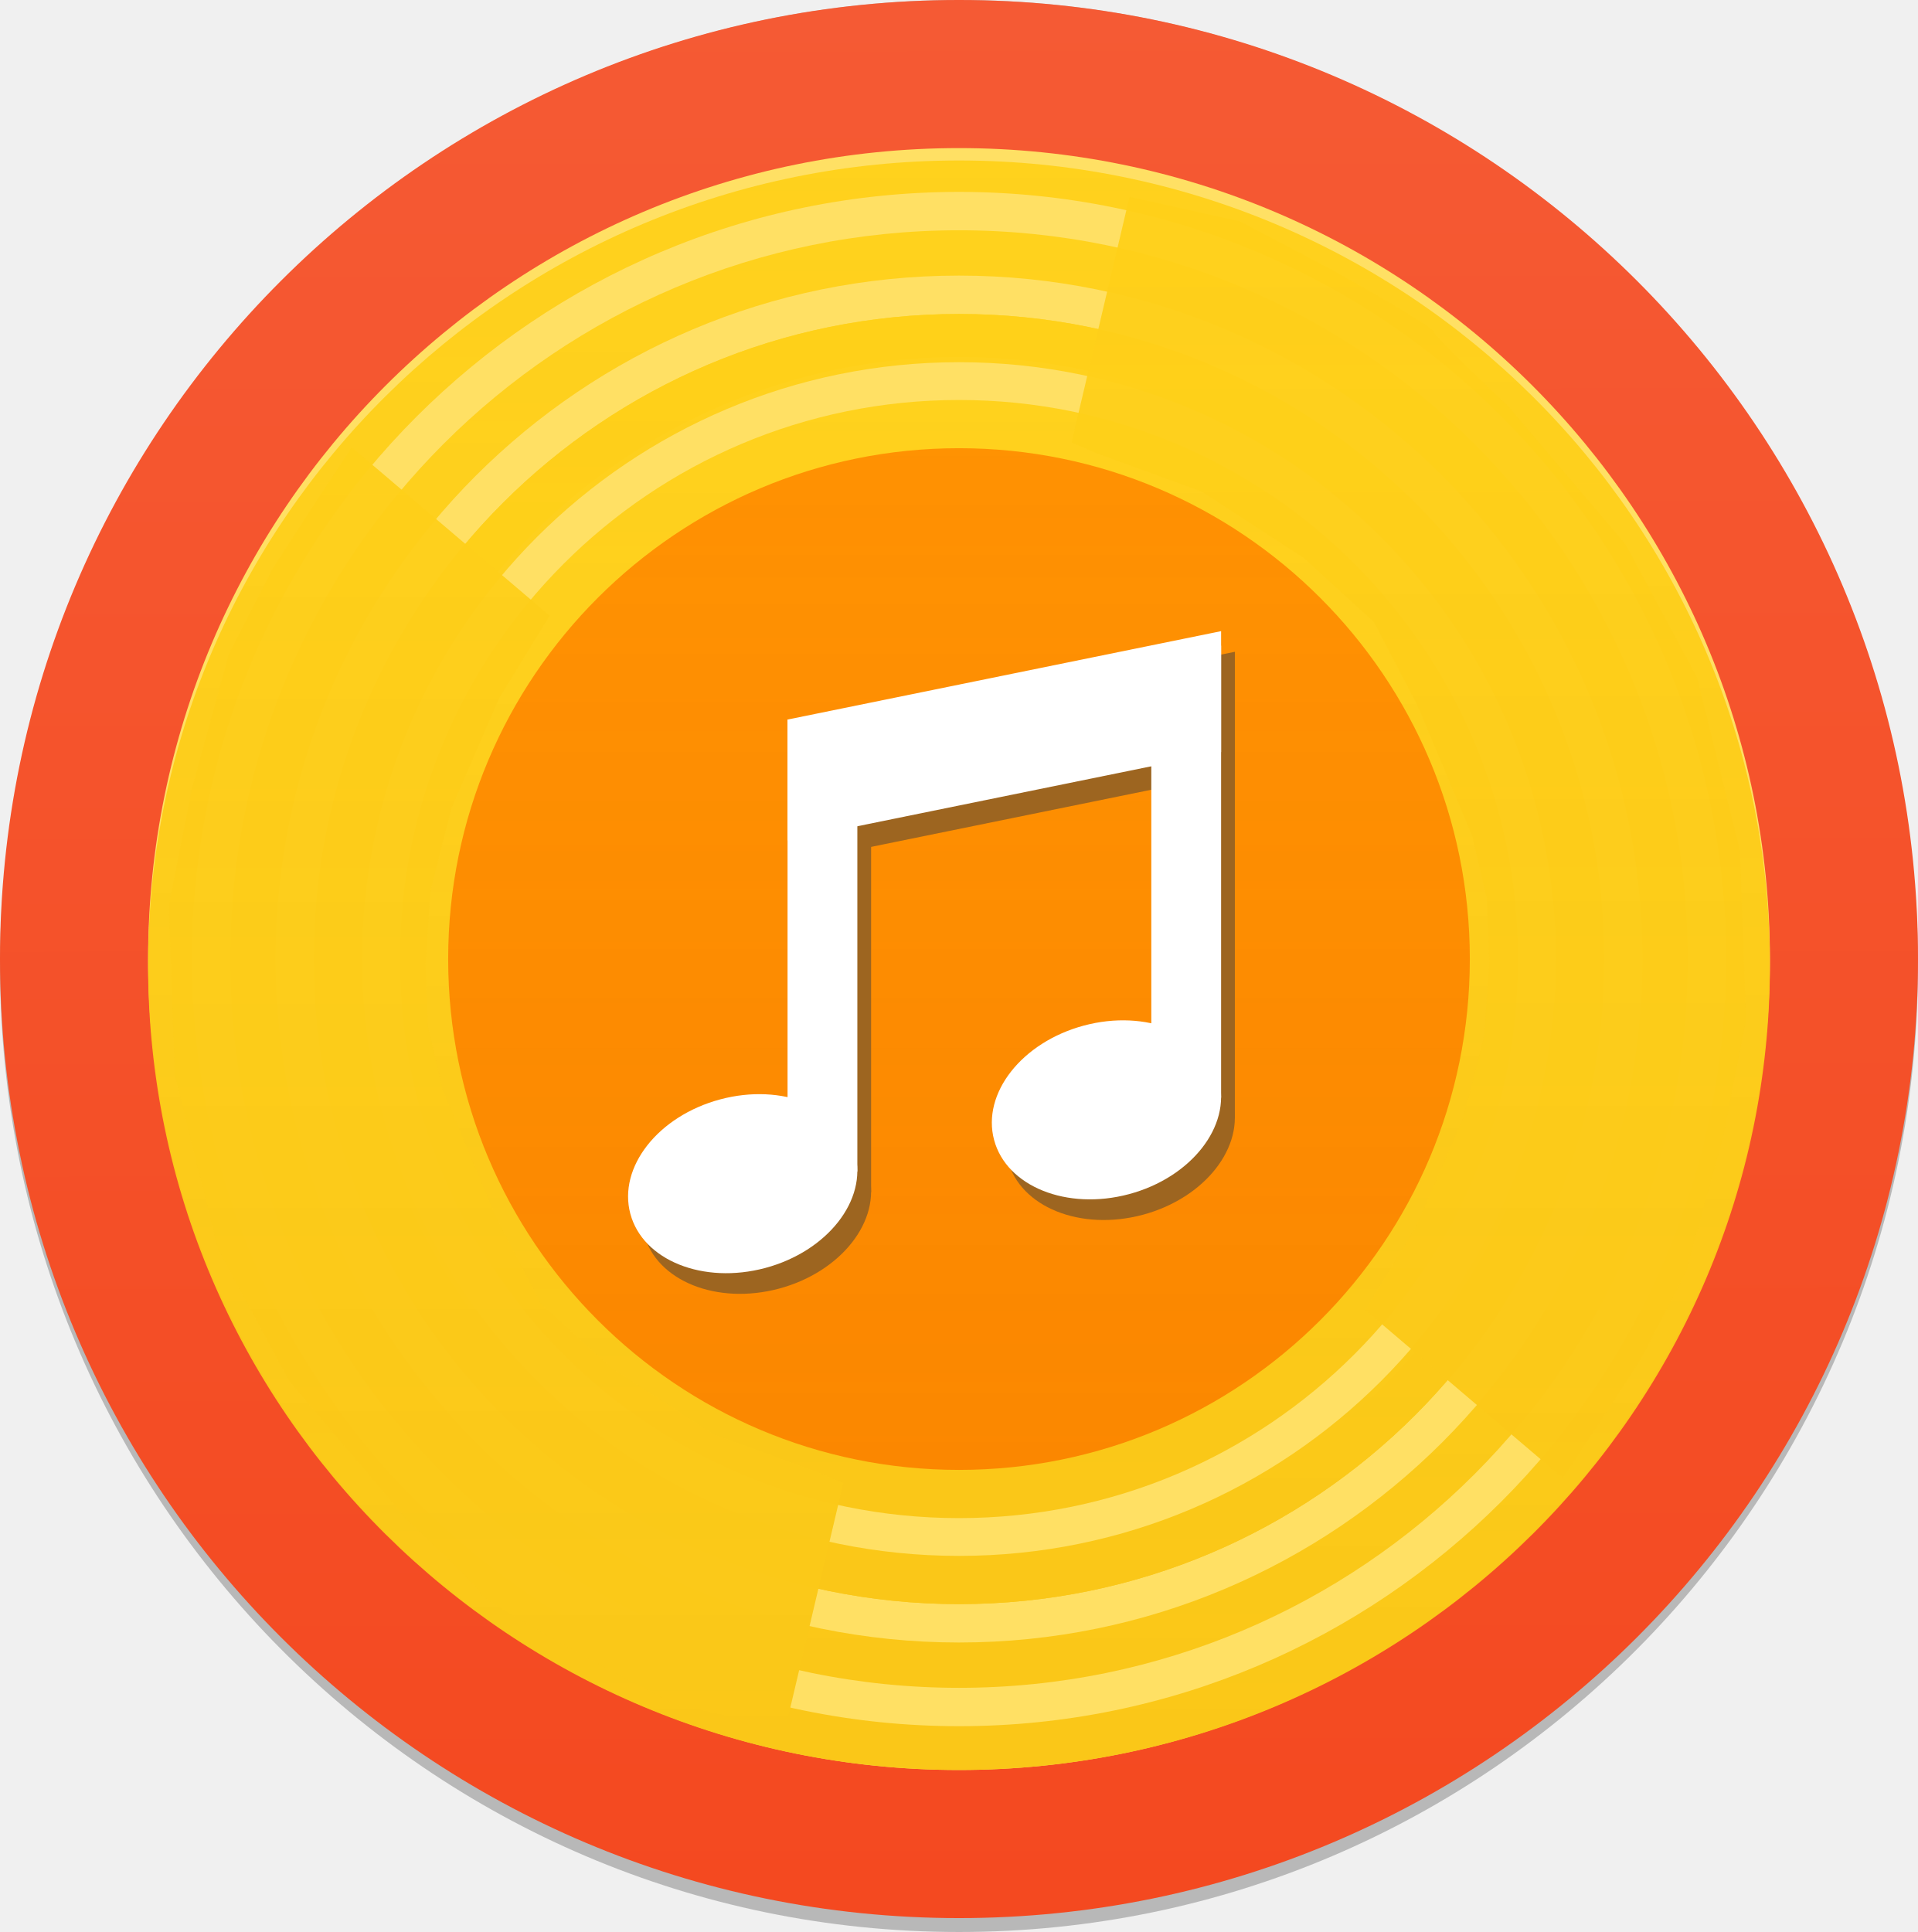
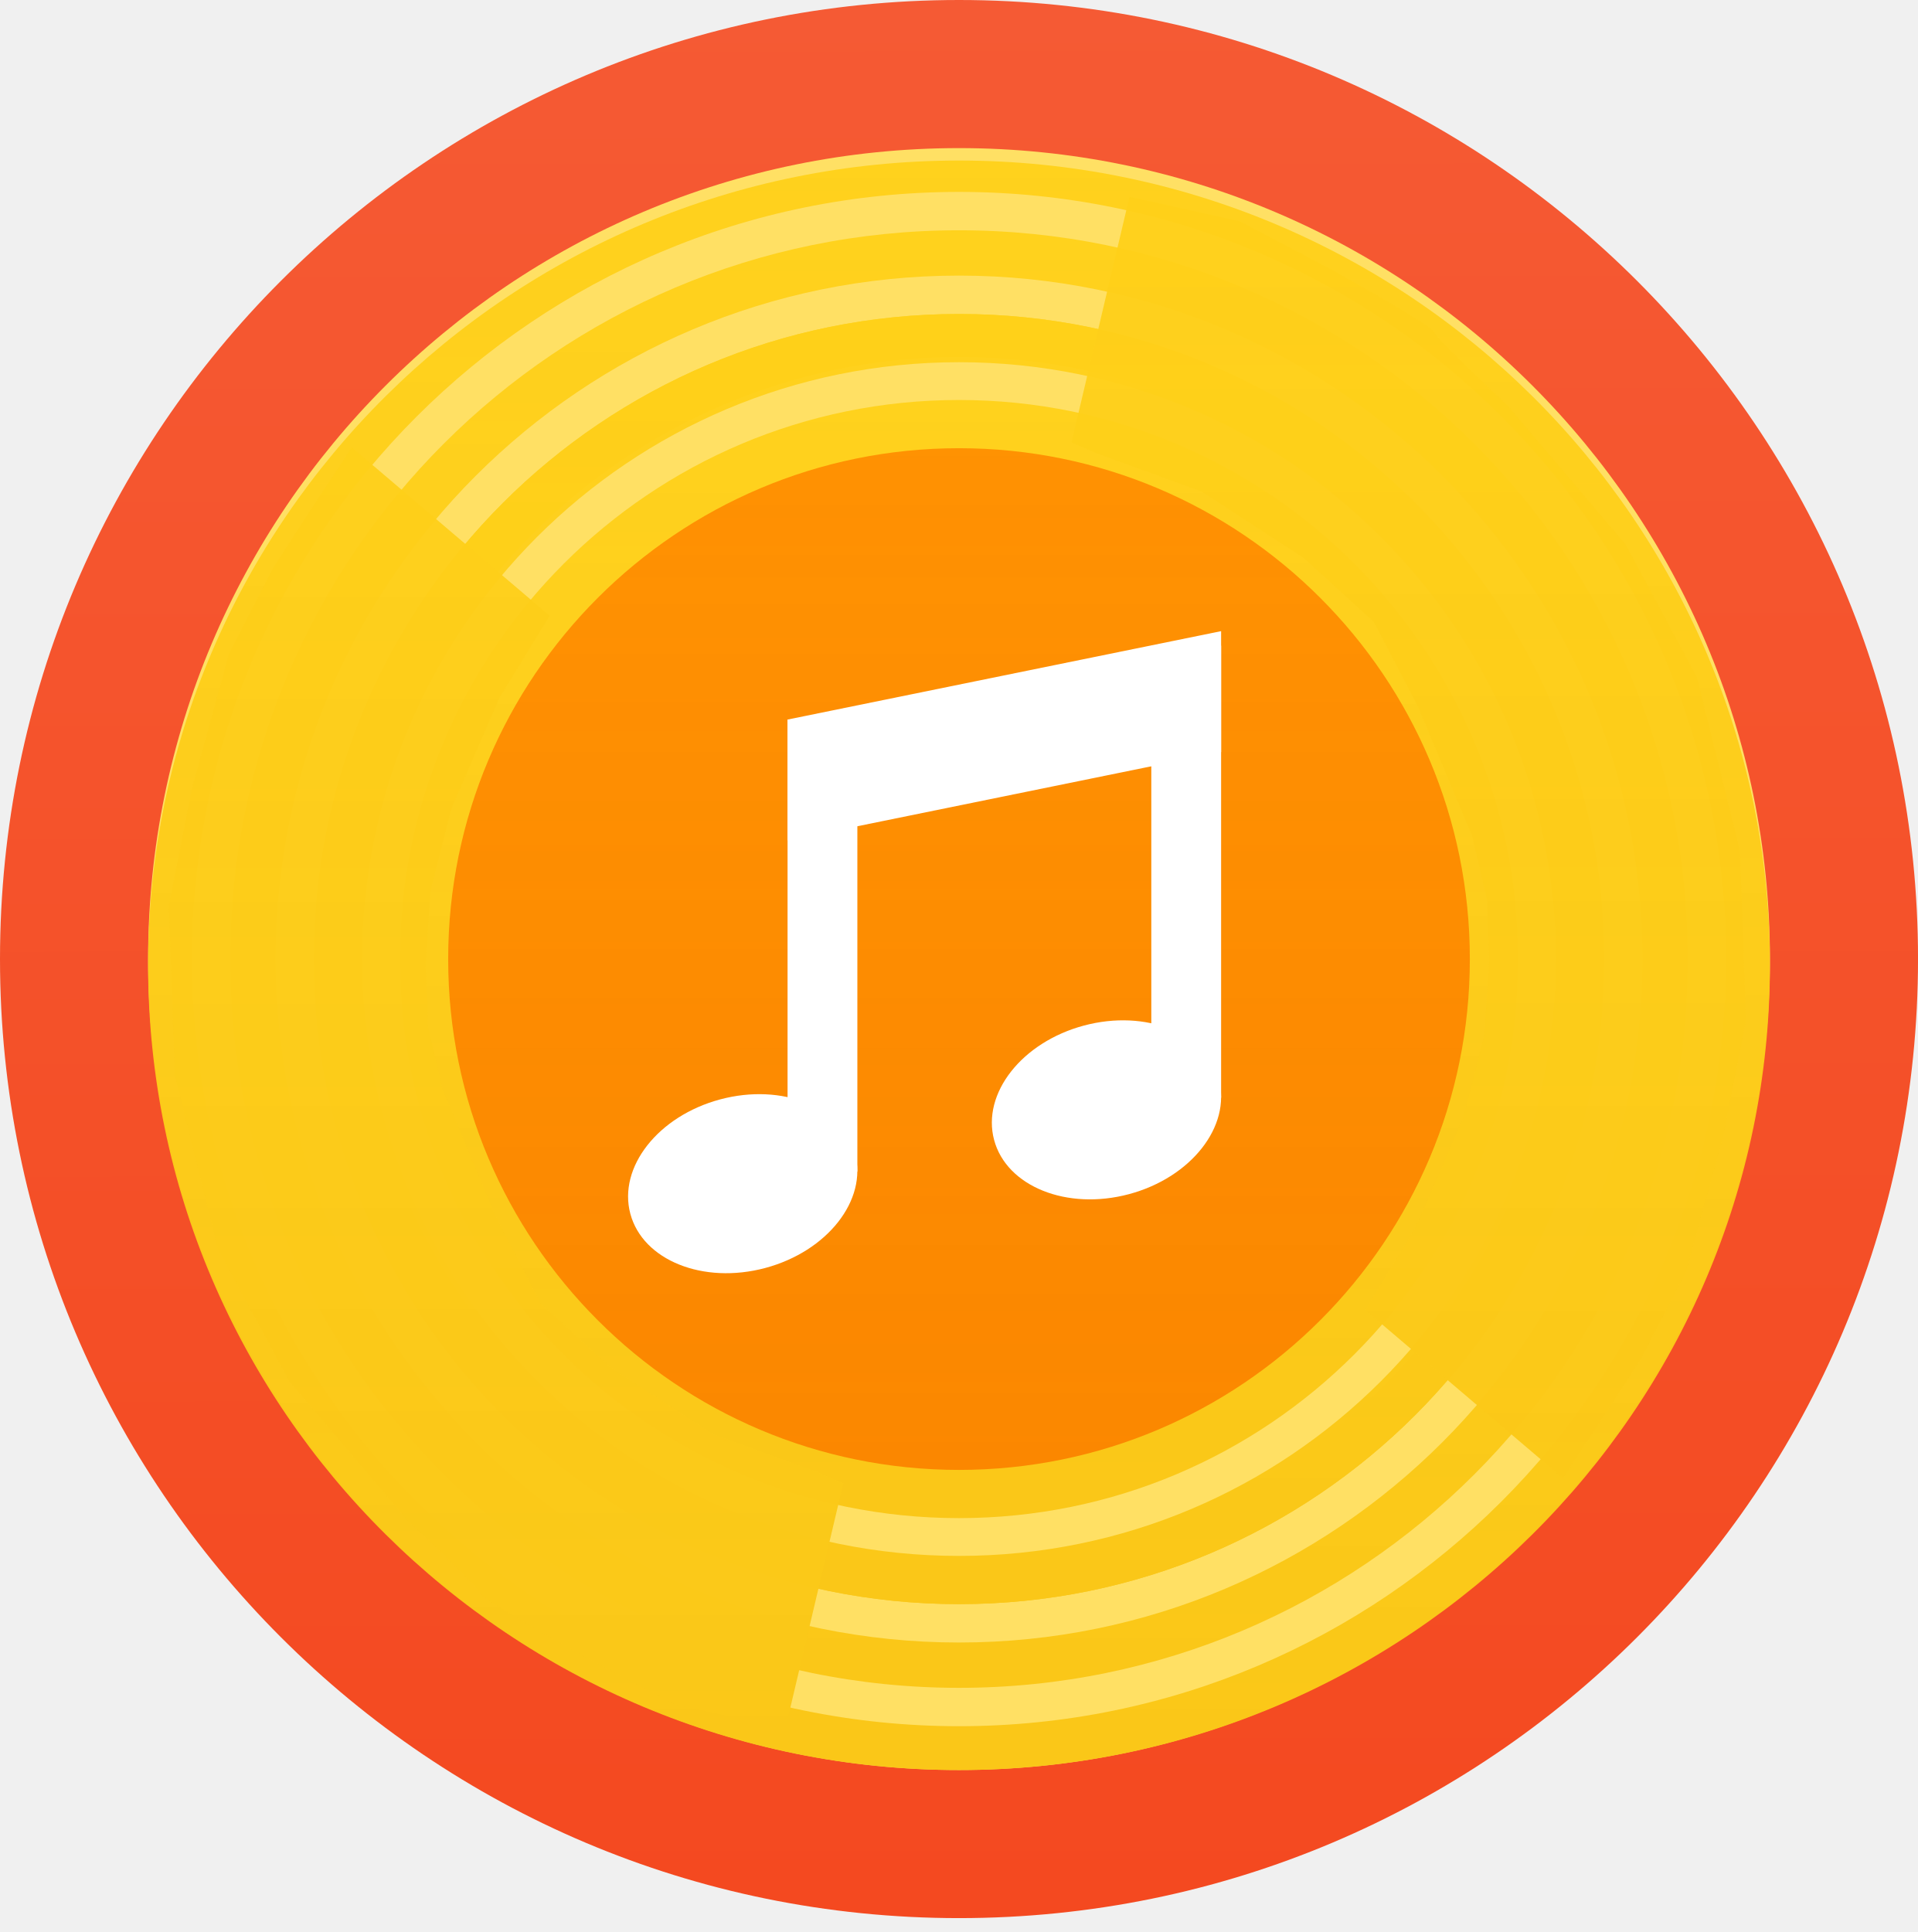
- <svg xmlns="http://www.w3.org/2000/svg" xmlns:xlink="http://www.w3.org/1999/xlink" width="147.511mm" height="148.581mm" viewBox="0 0 147.511 148.581" version="1.1" id="svg8">
-   <defs id="defs2">
-     <linearGradient id="linearGradient5085">
-       <stop style="stop-color:#ff8c00;stop-opacity:0.919" offset="0" id="stop5081" />
-       <stop style="stop-color:#fb8700;stop-opacity:1" offset="1" id="stop5083" />
+ <svg xmlns="http://www.w3.org/2000/svg" xmlns:xlink="http://www.w3.org/1999/xlink" width="147.51mm" height="148.58mm" version="1.1" viewBox="0 0 147.51 148.58">
+   <defs>
+     <linearGradient id="c">
+       <stop stop-color="#ff8c00" stop-opacity=".919" offset="0" />
+       <stop stop-color="#fb8700" offset="1" />
    </linearGradient>
-     <linearGradient id="linearGradient5045-2-1-7-0-3">
-       <stop style="stop-color:#ffd119;stop-opacity:0.938" offset="0" id="stop5041" />
-       <stop style="stop-color:#fac718;stop-opacity:1" offset="1" id="stop5043" />
+     <linearGradient id="a">
+       <stop stop-color="#ffd119" stop-opacity=".938" offset="0" />
+       <stop stop-color="#fac718" offset="1" />
    </linearGradient>
-     <linearGradient id="linearGradient4516">
-       <stop style="stop-color:#f55a34;stop-opacity:1;" offset="0" id="stop4512" />
-       <stop style="stop-color:#f44920;stop-opacity:1" offset="1" id="stop4514" />
+     <linearGradient id="o" x1="32.456" x2="32.556" y1="113.3" y2="260.34" gradientTransform="translate(-.83333 -38.887)" gradientUnits="userSpaceOnUse">
+       <stop stop-color="#f55a34" offset="0" />
+       <stop stop-color="#f44920" offset="1" />
    </linearGradient>
-     <linearGradient xlink:href="#linearGradient4516" id="linearGradient4518" x1="32.456" y1="113.304" x2="32.556" y2="260.336" gradientUnits="userSpaceOnUse" gradientTransform="translate(-0.8333323,-38.8869)" />
-     <linearGradient xlink:href="#linearGradient5045-2-1-7-0-3" id="linearGradient5047" x1="167.366" y1="85" x2="167.366" y2="210.11" gradientUnits="userSpaceOnUse" gradientTransform="matrix(1,0,0,0.9923671,0,1.609512)" />
-     <linearGradient xlink:href="#linearGradient5045-2-1-7-0-3" id="linearGradient5065" x1="161.073" y1="92.507" x2="161.073" y2="204.226" gradientUnits="userSpaceOnUse" />
-     <linearGradient xlink:href="#linearGradient5045-2-1-7-0-3" id="linearGradient5071" gradientUnits="userSpaceOnUse" x1="161.073" y1="92.507" x2="161.073" y2="204.226" gradientTransform="matrix(0.9,0,0,0.9,10.5,14.85)" />
-     <linearGradient xlink:href="#linearGradient5045-2-1-7-0-3" id="linearGradient5077" gradientUnits="userSpaceOnUse" gradientTransform="matrix(0.81,0,0,0.81,19.95,28.215)" x1="161.073" y1="92.507" x2="161.073" y2="204.226" />
-     <linearGradient xlink:href="#linearGradient5085" id="linearGradient5087" x1="147.222" y1="106.734" x2="147.222" y2="190.644" gradientUnits="userSpaceOnUse" />
-     <linearGradient xlink:href="#linearGradient5045-2-1-7-0-3" id="linearGradient5246" x1="116.129" y1="86.993" x2="116.129" y2="210.071" gradientUnits="userSpaceOnUse" />
-     <linearGradient xlink:href="#linearGradient5045-2-1-7-0-3" id="linearGradient5255" gradientUnits="userSpaceOnUse" x1="104.222" y1="210.969" x2="104.222" y2="86.094" gradientTransform="rotate(-180,105.1109,148.592)" />
-     <linearGradient xlink:href="#linearGradient5045-2-1-7-0-3" id="linearGradient5277" gradientUnits="userSpaceOnUse" x1="161.073" y1="92.507" x2="161.073" y2="204.226" gradientTransform="matrix(0.8851384,0,0,0.8851384,12.06046,17.05694)" />
-     <linearGradient xlink:href="#linearGradient5045-2-1-7-0-3" id="linearGradient5301" gradientUnits="userSpaceOnUse" gradientTransform="matrix(0.76712,0,0,0.7671199,24.4524,34.58268)" x1="161.073" y1="92.507" x2="161.073" y2="204.226" />
-     <linearGradient xlink:href="#linearGradient5085" id="linearGradient5305" gradientUnits="userSpaceOnUse" gradientTransform="matrix(0.7009577,0,0,0.7009577,31.39944,44.40778)" x1="161.073" y1="92.507" x2="161.073" y2="204.226" />
-     <linearGradient xlink:href="#linearGradient5045-2-1-7-0-3" id="linearGradient5316" x1="96.1" y1="86.89" x2="96.1" y2="210.677" gradientUnits="userSpaceOnUse" />
-     <linearGradient xlink:href="#linearGradient5045-2-1-7-0-3" id="linearGradient5325" gradientUnits="userSpaceOnUse" x1="99.174" y1="211.037" x2="99.174" y2="86.664" gradientTransform="rotate(180,104.8783,148.7886)" />
-     <linearGradient xlink:href="#linearGradient5045-2-1-7-0-3" id="linearGradient5346" gradientUnits="userSpaceOnUse" gradientTransform="matrix(0.8851384,0,0,0.8851384,12.06046,17.05694)" x1="161.073" y1="92.507" x2="161.073" y2="204.226" />
+     <linearGradient id="n" x1="167.37" x2="167.37" y1="85" y2="210.11" gradientTransform="matrix(1 0 0 .99237 0 1.6095)" gradientUnits="userSpaceOnUse" xlink:href="#a" />
+     <linearGradient id="m" x1="161.07" x2="161.07" y1="92.507" y2="204.23" gradientUnits="userSpaceOnUse" xlink:href="#a" />
+     <linearGradient id="l" x1="161.07" x2="161.07" y1="92.507" y2="204.23" gradientTransform="matrix(.9 0 0 .9 10.5 14.85)" gradientUnits="userSpaceOnUse" xlink:href="#a" />
+     <linearGradient id="k" x1="161.07" x2="161.07" y1="92.507" y2="204.23" gradientTransform="matrix(.81 0 0 .81 19.95 28.215)" gradientUnits="userSpaceOnUse" xlink:href="#a" />
+     <linearGradient id="j" x1="147.22" x2="147.22" y1="106.73" y2="190.64" gradientUnits="userSpaceOnUse" xlink:href="#c" />
+     <linearGradient id="i" x1="116.13" x2="116.13" y1="86.993" y2="210.07" gradientUnits="userSpaceOnUse" xlink:href="#a" />
+     <linearGradient id="h" x1="104.22" x2="104.22" y1="210.97" y2="86.094" gradientTransform="rotate(180 105.11 148.59)" gradientUnits="userSpaceOnUse" xlink:href="#a" />
+     <linearGradient id="b" x1="161.07" x2="161.07" y1="92.507" y2="204.23" gradientTransform="matrix(.88514 0 0 .88514 12.06 17.057)" gradientUnits="userSpaceOnUse" xlink:href="#a" />
+     <linearGradient id="g" x1="161.07" x2="161.07" y1="92.507" y2="204.23" gradientTransform="matrix(.76712 0 0 .76712 24.452 34.583)" gradientUnits="userSpaceOnUse" xlink:href="#a" />
+     <linearGradient id="f" x1="161.07" x2="161.07" y1="92.507" y2="204.23" gradientTransform="matrix(.70096 0 0 .70096 31.399 44.408)" gradientUnits="userSpaceOnUse" xlink:href="#c" />
+     <linearGradient id="e" x1="96.1" x2="96.1" y1="86.89" y2="210.68" gradientUnits="userSpaceOnUse" xlink:href="#a" />
+     <linearGradient id="d" x1="99.174" x2="99.174" y1="211.04" y2="86.664" gradientTransform="rotate(180 104.88 148.79)" gradientUnits="userSpaceOnUse" xlink:href="#a" />
  </defs>
-   <g id="layer2" transform="translate(-31.24426,-74.74427)">
-     <ellipse style="fill:#000000;fill-opacity:0.232;stroke-width:0.266" cy="149.035" cx="105" id="circle5049" rx="73.756" ry="74.29" />
-     <g id="g5134" style="display:inline;fill:#000000;fill-opacity:0.315" transform="matrix(0.08133661,0,0,0.08133661,71.42982,107.885)">
-       <path style="fill:#000000;fill-opacity:0.315;fill-rule:nonzero;stroke:none" d="m 301.429,312.422 372.684,-76 v 103.929 l -372.684,76 z" id="path5124" />
-       <rect style="fill:#000000;fill-opacity:0.315;fill-rule:nonzero;stroke:none" id="rect5126" width="60" height="388.5" x="301.429" y="312.342" />
-       <ellipse style="fill:#000000;fill-opacity:0.315;fill-rule:nonzero;stroke:none" id="ellipse5128" transform="matrix(0.7727407,-0.2070552,0.2488645,0.9287748,273.3315,240.3375)" cx="-165" cy="470.362" rx="125" ry="78" />
-       <rect style="display:inline;fill:#000000;fill-opacity:0.315;fill-rule:nonzero;stroke:none" id="rect5130" width="60" height="388.5" x="614.113" y="248.877" />
-       <ellipse style="display:inline;fill:#000000;fill-opacity:0.315;fill-rule:nonzero;stroke:none" id="ellipse5132" transform="matrix(0.7727407,-0.2070552,0.2488645,0.9287748,586.0156,176.8727)" cx="-165" cy="470.362" rx="125" ry="78" />
+   <g transform="translate(-31.244 -74.744)">
+     <circle cx="105" cy="148.5" r="73.756" fill="url(#o)" stroke-width=".265" />
+     <circle cx="105" cy="148.5" r="62.366" fill="#ffe064" fill-rule="evenodd" />
+     <ellipse cx="105" cy="148.98" rx="62.366" ry="61.89" fill="url(#n)" fill-rule="evenodd" />
+     <circle cx="105" cy="148.5" r="58.997" fill="#ffe064" fill-rule="evenodd" />
+     <circle cx="105" cy="148.5" r="56.047" fill="url(#m)" fill-rule="evenodd" />
+     <circle cx="105" cy="148.5" r="50.442" fill="url(#l)" fill-rule="evenodd" />
+     <circle cx="105" cy="148.5" r="45.398" fill="url(#k)" fill-rule="evenodd" />
+     <circle cx="105" cy="148.5" r="42.08" fill="url(#j)" fill-rule="evenodd" />
+     <circle cx="105" cy="148.5" r="52.561" fill="#ffe064" fill-rule="evenodd" />
+     <circle cx="105" cy="148.5" r="49.609" fill="url(#b)" fill-rule="evenodd" />
+     <circle cx="105" cy="148.5" r="46.302" fill="#ffe064" fill-rule="evenodd" />
+     <circle cx="105" cy="148.5" r="49.609" fill="url(#b)" fill-rule="evenodd" />
+     <circle cx="105" cy="148.5" r="45.901" fill="#ffe064" fill-rule="evenodd" />
+     <circle cx="105" cy="148.5" r="42.995" fill="url(#g)" fill-rule="evenodd" />
+     <circle cx="105" cy="148.5" r="39.287" fill="url(#f)" fill-rule="evenodd" />
+   </g>
+   <g transform="translate(-31.244 -74.744)">
+     <g transform="matrix(.08947 0 0 .08947 64.845 102.13)" fill="#fff">
+       <path d="m301.43 312.42 372.68-76v103.93l-372.68 76z" />
+       <rect x="301.43" y="312.34" width="60" height="388.5" />
+       <ellipse transform="matrix(.77274 -.20706 .24886 .92877 273.33 240.34)" cx="-165" cy="470.36" rx="125" ry="78" />
+       <rect x="614.11" y="248.88" width="60" height="388.5" />
+       <ellipse transform="matrix(.77274 -.20706 .24886 .92877 586.02 176.87)" cx="-165" cy="470.36" rx="125" ry="78" />
    </g>
  </g>
-   <g id="layer1" transform="translate(-31.24426,-74.74427)">
-     <circle id="path3705" cx="105" cy="148.5" r="73.756" style="fill:url(#linearGradient4518);fill-opacity:1;stroke-width:0.265" />
-     <circle style="opacity:1;vector-effect:none;fill:#ffe064;fill-opacity:1;fill-rule:evenodd;stroke:none;stroke-width:0.265;stroke-linecap:butt;stroke-linejoin:miter;stroke-miterlimit:4;stroke-dasharray:none;stroke-dashoffset:0;stroke-opacity:1" id="path4520" cx="105" cy="148.5" r="62.366" />
-     <ellipse cy="148.976" cx="105" id="circle5039" style="opacity:1;vector-effect:none;fill:url(#linearGradient5047);fill-opacity:1;fill-rule:evenodd;stroke:none;stroke-width:0.264;stroke-linecap:butt;stroke-linejoin:miter;stroke-miterlimit:4;stroke-dasharray:none;stroke-dashoffset:0;stroke-opacity:1" rx="62.366" ry="61.89" />
-     <circle cy="148.5" cx="105" id="circle5053" style="opacity:1;vector-effect:none;fill:#ffe064;fill-opacity:1;fill-rule:evenodd;stroke:none;stroke-width:0.25;stroke-linecap:butt;stroke-linejoin:miter;stroke-miterlimit:4;stroke-dasharray:none;stroke-dashoffset:0;stroke-opacity:1" r="58.997" />
-     <circle r="56.047" cy="148.5" cx="105" id="circle5057" style="opacity:1;vector-effect:none;fill:url(#linearGradient5065);fill-opacity:1;fill-rule:evenodd;stroke:none;stroke-width:0.238;stroke-linecap:butt;stroke-linejoin:miter;stroke-miterlimit:4;stroke-dasharray:none;stroke-dashoffset:0;stroke-opacity:1" />
-     <circle style="opacity:1;vector-effect:none;fill:url(#linearGradient5071);fill-opacity:1;fill-rule:evenodd;stroke:none;stroke-width:0.214;stroke-linecap:butt;stroke-linejoin:miter;stroke-miterlimit:4;stroke-dasharray:none;stroke-dashoffset:0;stroke-opacity:1" id="circle5069" cx="105" cy="148.5" r="50.442" />
-     <circle r="45.398" cy="148.5" cx="105" id="circle5075" style="opacity:1;vector-effect:none;fill:url(#linearGradient5077);fill-opacity:1;fill-rule:evenodd;stroke:none;stroke-width:0.193;stroke-linecap:butt;stroke-linejoin:miter;stroke-miterlimit:4;stroke-dasharray:none;stroke-dashoffset:0;stroke-opacity:1" />
-     <circle style="opacity:1;vector-effect:none;fill:url(#linearGradient5087);fill-opacity:1;fill-rule:evenodd;stroke:none;stroke-width:0.284;stroke-linecap:butt;stroke-linejoin:miter;stroke-miterlimit:4;stroke-dasharray:none;stroke-dashoffset:0;stroke-opacity:1" id="path5079" r="42.08" cy="148.5" cx="105" />
-     <circle style="opacity:1;vector-effect:none;fill:#ffe064;fill-opacity:1;fill-rule:evenodd;stroke:none;stroke-width:0.223;stroke-linecap:butt;stroke-linejoin:miter;stroke-miterlimit:4;stroke-dasharray:none;stroke-dashoffset:0;stroke-opacity:1" id="circle5267" cx="105" cy="148.5" r="52.561" />
-     <circle style="opacity:1;vector-effect:none;fill:url(#linearGradient5346);fill-opacity:1;fill-rule:evenodd;stroke:none;stroke-width:0.21;stroke-linecap:butt;stroke-linejoin:miter;stroke-miterlimit:4;stroke-dasharray:none;stroke-dashoffset:0;stroke-opacity:1" id="circle5269" cx="105" cy="148.5" r="49.609" />
-     <circle r="46.302" cy="148.5" cx="105" id="circle5283" style="opacity:1;vector-effect:none;fill:#ffe064;fill-opacity:1;fill-rule:evenodd;stroke:none;stroke-width:0.196;stroke-linecap:butt;stroke-linejoin:miter;stroke-miterlimit:4;stroke-dasharray:none;stroke-dashoffset:0;stroke-opacity:1" />
-     <circle r="49.609" cy="148.5" cx="105" id="circle5285" style="opacity:1;vector-effect:none;fill:url(#linearGradient5277);fill-opacity:1;fill-rule:evenodd;stroke:none;stroke-width:0.21;stroke-linecap:butt;stroke-linejoin:miter;stroke-miterlimit:4;stroke-dasharray:none;stroke-dashoffset:0;stroke-opacity:1" />
-     <circle r="45.901" cy="148.5" cx="105" id="circle5289" style="opacity:1;vector-effect:none;fill:#ffe064;fill-opacity:1;fill-rule:evenodd;stroke:none;stroke-width:0.195;stroke-linecap:butt;stroke-linejoin:miter;stroke-miterlimit:4;stroke-dasharray:none;stroke-dashoffset:0;stroke-opacity:1" />
-     <circle style="opacity:1;vector-effect:none;fill:url(#linearGradient5301);fill-opacity:1;fill-rule:evenodd;stroke:none;stroke-width:0.182;stroke-linecap:butt;stroke-linejoin:miter;stroke-miterlimit:4;stroke-dasharray:none;stroke-dashoffset:0;stroke-opacity:1" id="circle5299" cx="105" cy="148.5" r="42.995" />
-     <circle r="39.287" cy="148.5" cx="105" id="circle5303" style="opacity:1;vector-effect:none;fill:url(#linearGradient5305);fill-opacity:1;fill-rule:evenodd;stroke:none;stroke-width:0.167;stroke-linecap:butt;stroke-linejoin:miter;stroke-miterlimit:4;stroke-dasharray:none;stroke-dashoffset:0;stroke-opacity:1" />
-   </g>
-   <g id="layer7" transform="translate(-31.24426,-74.74427)">
-     <g id="g5224" style="display:inline;fill:#9d6520;fill-opacity:1" transform="matrix(0.08947027,0,0,0.08947027,65.90322,103.7177)">
-       <path style="fill:#9d6520;fill-opacity:1;fill-rule:nonzero;stroke:none" d="m 301.429,312.422 372.684,-76 v 103.929 l -372.684,76 z" id="path5214" />
-       <rect style="fill:#9d6520;fill-opacity:1;fill-rule:nonzero;stroke:none" id="rect5216" width="60" height="388.5" x="301.429" y="312.342" />
-       <ellipse style="fill:#9d6520;fill-opacity:1;fill-rule:nonzero;stroke:none" id="ellipse5218" transform="matrix(0.7727407,-0.2070552,0.2488645,0.9287748,273.3315,240.3375)" cx="-165" cy="470.362" rx="125" ry="78" />
-       <rect style="display:inline;fill:#9d6520;fill-opacity:1;fill-rule:nonzero;stroke:none" id="rect5220" width="60" height="388.5" x="614.113" y="248.877" />
-       <ellipse style="display:inline;fill:#9d6520;fill-opacity:1;fill-rule:nonzero;stroke:none" id="ellipse5222" transform="matrix(0.7727407,-0.2070552,0.2488645,0.9287748,586.0156,176.8727)" cx="-165" cy="470.362" rx="125" ry="78" />
-     </g>
-   </g>
-   <g id="layer5" transform="translate(-31.24426,-74.74427)">
-     <g transform="matrix(0.08947027,0,0,0.08947027,64.84489,102.1301)" style="display:inline;fill:#ffffff;fill-opacity:1" id="g4087">
-       <path id="rect4002" d="m 301.429,312.422 372.684,-76 v 103.929 l -372.684,76 z" style="fill:#ffffff;fill-opacity:1;fill-rule:nonzero;stroke:none" />
-       <rect y="312.342" x="301.429" height="388.5" width="60" id="rect3964" style="fill:#ffffff;fill-opacity:1;fill-rule:nonzero;stroke:none" />
-       <ellipse ry="78" rx="125" cy="470.362" cx="-165" transform="matrix(0.7727407,-0.2070552,0.2488645,0.9287748,273.3315,240.3375)" id="path4005" style="fill:#ffffff;fill-opacity:1;fill-rule:nonzero;stroke:none" />
-       <rect y="248.877" x="614.113" height="388.5" width="60" id="rect3964-3" style="display:inline;fill:#ffffff;fill-opacity:1;fill-rule:nonzero;stroke:none" />
-       <ellipse ry="78" rx="125" cy="470.362" cx="-165" transform="matrix(0.7727407,-0.2070552,0.2488645,0.9287748,586.0156,176.8727)" id="path4005-7" style="display:inline;fill:#ffffff;fill-opacity:1;fill-rule:nonzero;stroke:none" />
-     </g>
-   </g>
-   <g id="layer8" style="display:none" transform="translate(-31.24426,-74.74427)">
-     <path style="fill:url(#linearGradient5246);fill-opacity:1;fill-rule:evenodd;stroke:none;stroke-width:0.265px;stroke-linecap:butt;stroke-linejoin:miter;stroke-opacity:1" d="m 54.723,114.522 13.831,9.354 -4.544,10.023 -2.071,8.085 -0.535,8.419 2.405,11.426 2.873,7.751 3.809,5.679 6.147,6.481 8.619,5.479 8.753,4.009 11.225,1.47 10.891,-2.005 -4.41,2.205 -7.818,0.401 -6.548,-1.002 -2.071,-0.2 -3.942,15.435 -6.882,-1.804 -6.414,-3.007 -6.815,-3.608 -4.677,-3.408 -12.027,-12.562 -4.209,-7.417 -4.143,-13.096 -1.537,-14.967 0.869,-12.361 1.804,-6.08 2.472,-6.414 2.405,-4.544 2.539,-3.474 z" id="path5238" />
-     <path id="path5253" d="m 155.498,182.662 -13.831,-9.354 4.544,-10.023 2.071,-8.085 0.535,-8.419 -2.405,-11.426 -2.873,-7.751 -3.809,-5.679 -6.147,-6.481 -8.619,-5.479 -8.753,-4.009 -11.225,-1.47 -10.891,2.005 4.41,-2.205 7.818,-0.401 6.548,1.002 2.071,0.2 3.942,-15.435 6.882,1.804 6.414,3.007 6.815,3.608 4.677,3.408 12.027,12.562 4.209,7.417 4.143,13.096 1.537,14.967 -0.869,12.361 -1.804,6.08 -2.472,6.414 -2.405,4.544 -2.539,3.474 z" style="fill:url(#linearGradient5255);fill-opacity:1;fill-rule:evenodd;stroke:none;stroke-width:0.265px;stroke-linecap:butt;stroke-linejoin:miter;stroke-opacity:1" />
-   </g>
-   <g id="layer9" transform="translate(-31.24426,-74.74427)">
-     <path style="fill:url(#linearGradient5316);fill-opacity:1;fill-rule:evenodd;stroke:none;stroke-width:0.265px;stroke-linecap:butt;stroke-linejoin:miter;stroke-opacity:1" d="m 58.303,109.146 15.214,12.946 -3.874,6.331 -3.685,8.504 -1.606,6.331 -0.378,5.67 0.189,4.819 1.134,4.819 4.158,9.922 3.402,6.52 5.386,4.914 7.843,5.103 8.032,2.929 1.984,0.85 -4.46,18.894 -8.485,-1.885 -6.993,-3.685 c 0,0 -7.843,-4.347 -7.938,-4.819 -0.094,-0.472 -5.67,-5.67 -5.67,-5.67 l -9.071,-10.678 -5.481,-10.205 -3.307,-13.324 -0.472,-13.04 1.795,-9.071 2.835,-10.3 3.402,-6.615 2.929,-4.536 z" id="path5308" />
-     <path id="path5323" d="m 151.454,188.431 -15.214,-12.946 3.874,-6.331 3.685,-8.504 1.606,-6.331 0.378,-5.67 -0.189,-4.819 -1.134,-4.819 -4.158,-9.922 -3.402,-6.52 -5.386,-4.914 -7.843,-5.103 -8.032,-2.929 -1.984,-0.85 4.46,-18.894 8.485,1.885 6.993,3.685 c 0,0 7.843,4.347 7.938,4.819 0.095,0.472 5.67,5.67 5.67,5.67 l 9.071,10.678 5.481,10.205 3.307,13.324 0.472,13.04 -1.795,9.071 -2.835,10.3 -3.402,6.615 -2.929,4.536 z" style="fill:url(#linearGradient5325);fill-opacity:1;fill-rule:evenodd;stroke:none;stroke-width:0.265px;stroke-linecap:butt;stroke-linejoin:miter;stroke-opacity:1" />
+   <g transform="translate(-31.244 -74.744)" fill-rule="evenodd">
+     <path d="m58.303 109.15 15.214 12.946-3.874 6.331-3.685 8.505-1.606 6.331-0.378 5.67 0.189 4.819 1.134 4.819 4.158 9.922 3.402 6.52 5.386 4.914 7.843 5.103 8.032 2.929 1.984 0.85-4.46 18.894-8.485-1.885-6.993-3.685s-7.843-4.347-7.938-4.819c-0.094-0.472-5.67-5.67-5.67-5.67l-9.071-10.678-5.481-10.205-3.307-13.324-0.472-13.04 1.795-9.071 2.835-10.3 3.402-6.615 2.929-4.536z" fill="url(#e)" />
+     <path d="m151.45 188.43-15.214-12.946 3.874-6.331 3.685-8.505 1.606-6.331 0.378-5.67-0.189-4.819-1.134-4.819-4.158-9.922-3.402-6.52-5.386-4.914-7.843-5.103-8.032-2.929-1.984-0.85 4.46-18.894 8.485 1.885 6.993 3.685s7.843 4.347 7.938 4.819c0.095 0.472 5.67 5.67 5.67 5.67l9.071 10.678 5.481 10.205 3.307 13.324 0.472 13.04-1.795 9.071-2.835 10.3-3.402 6.615-2.929 4.536z" fill="url(#d)" />
  </g>
</svg>
